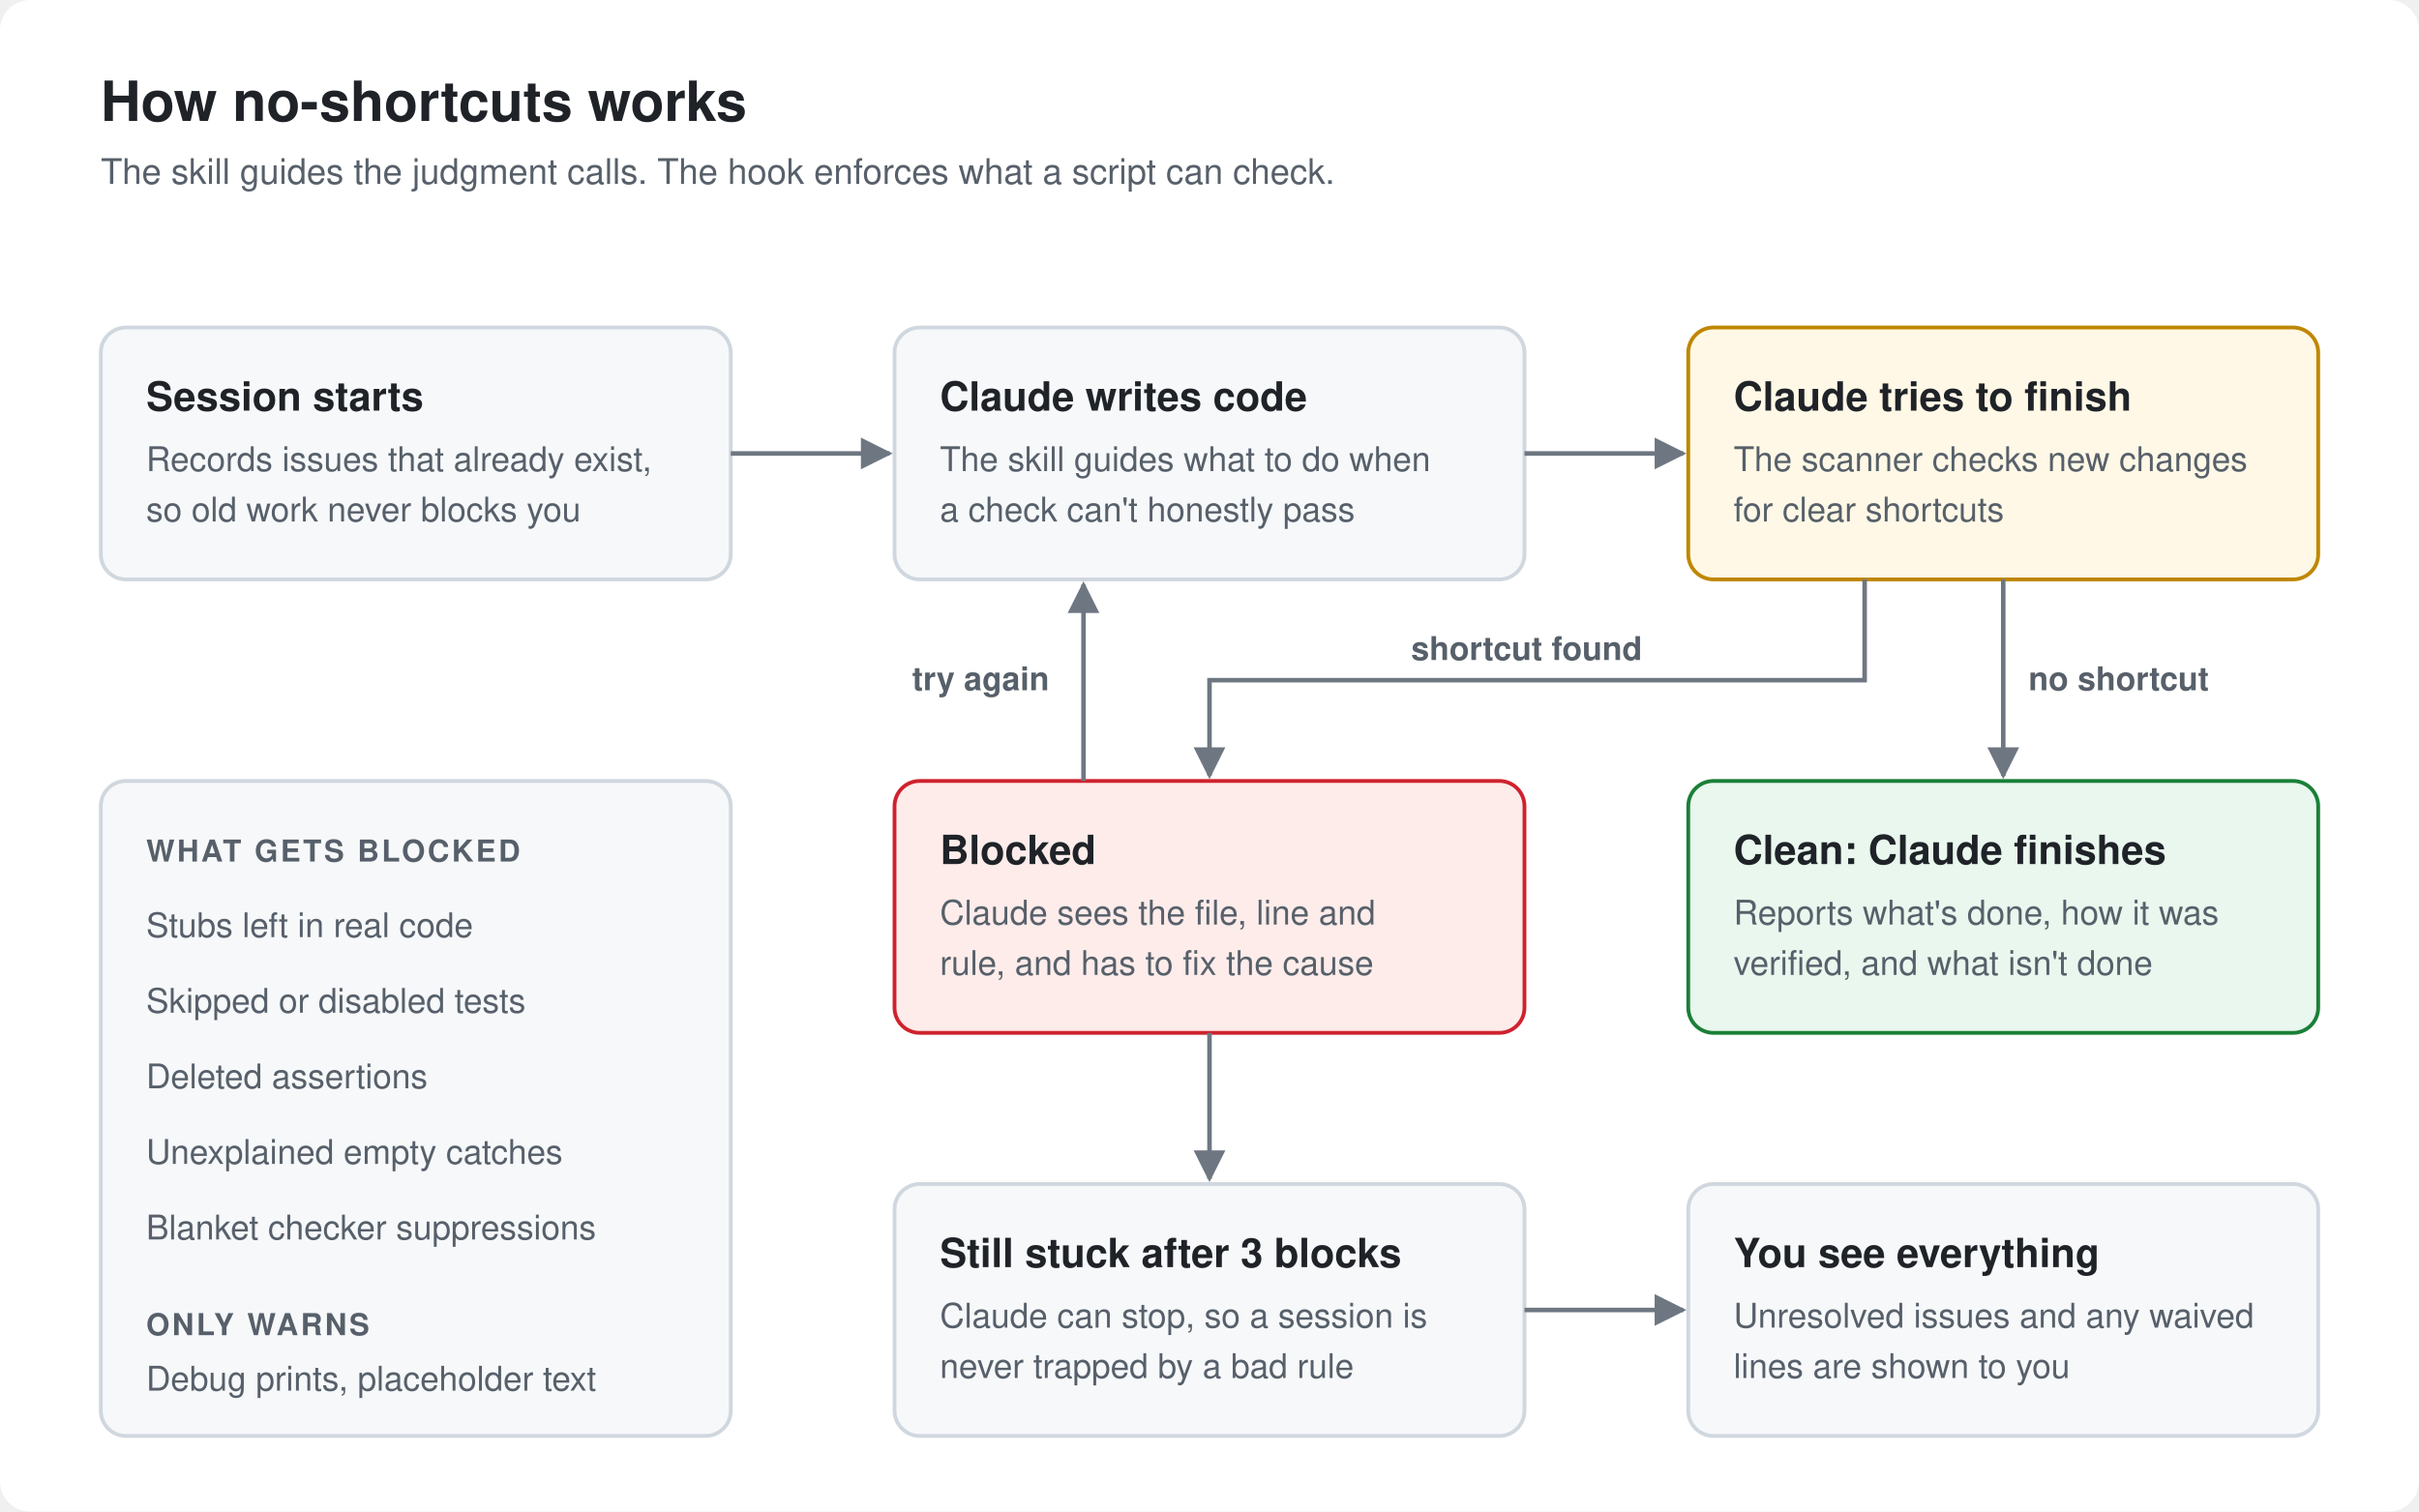
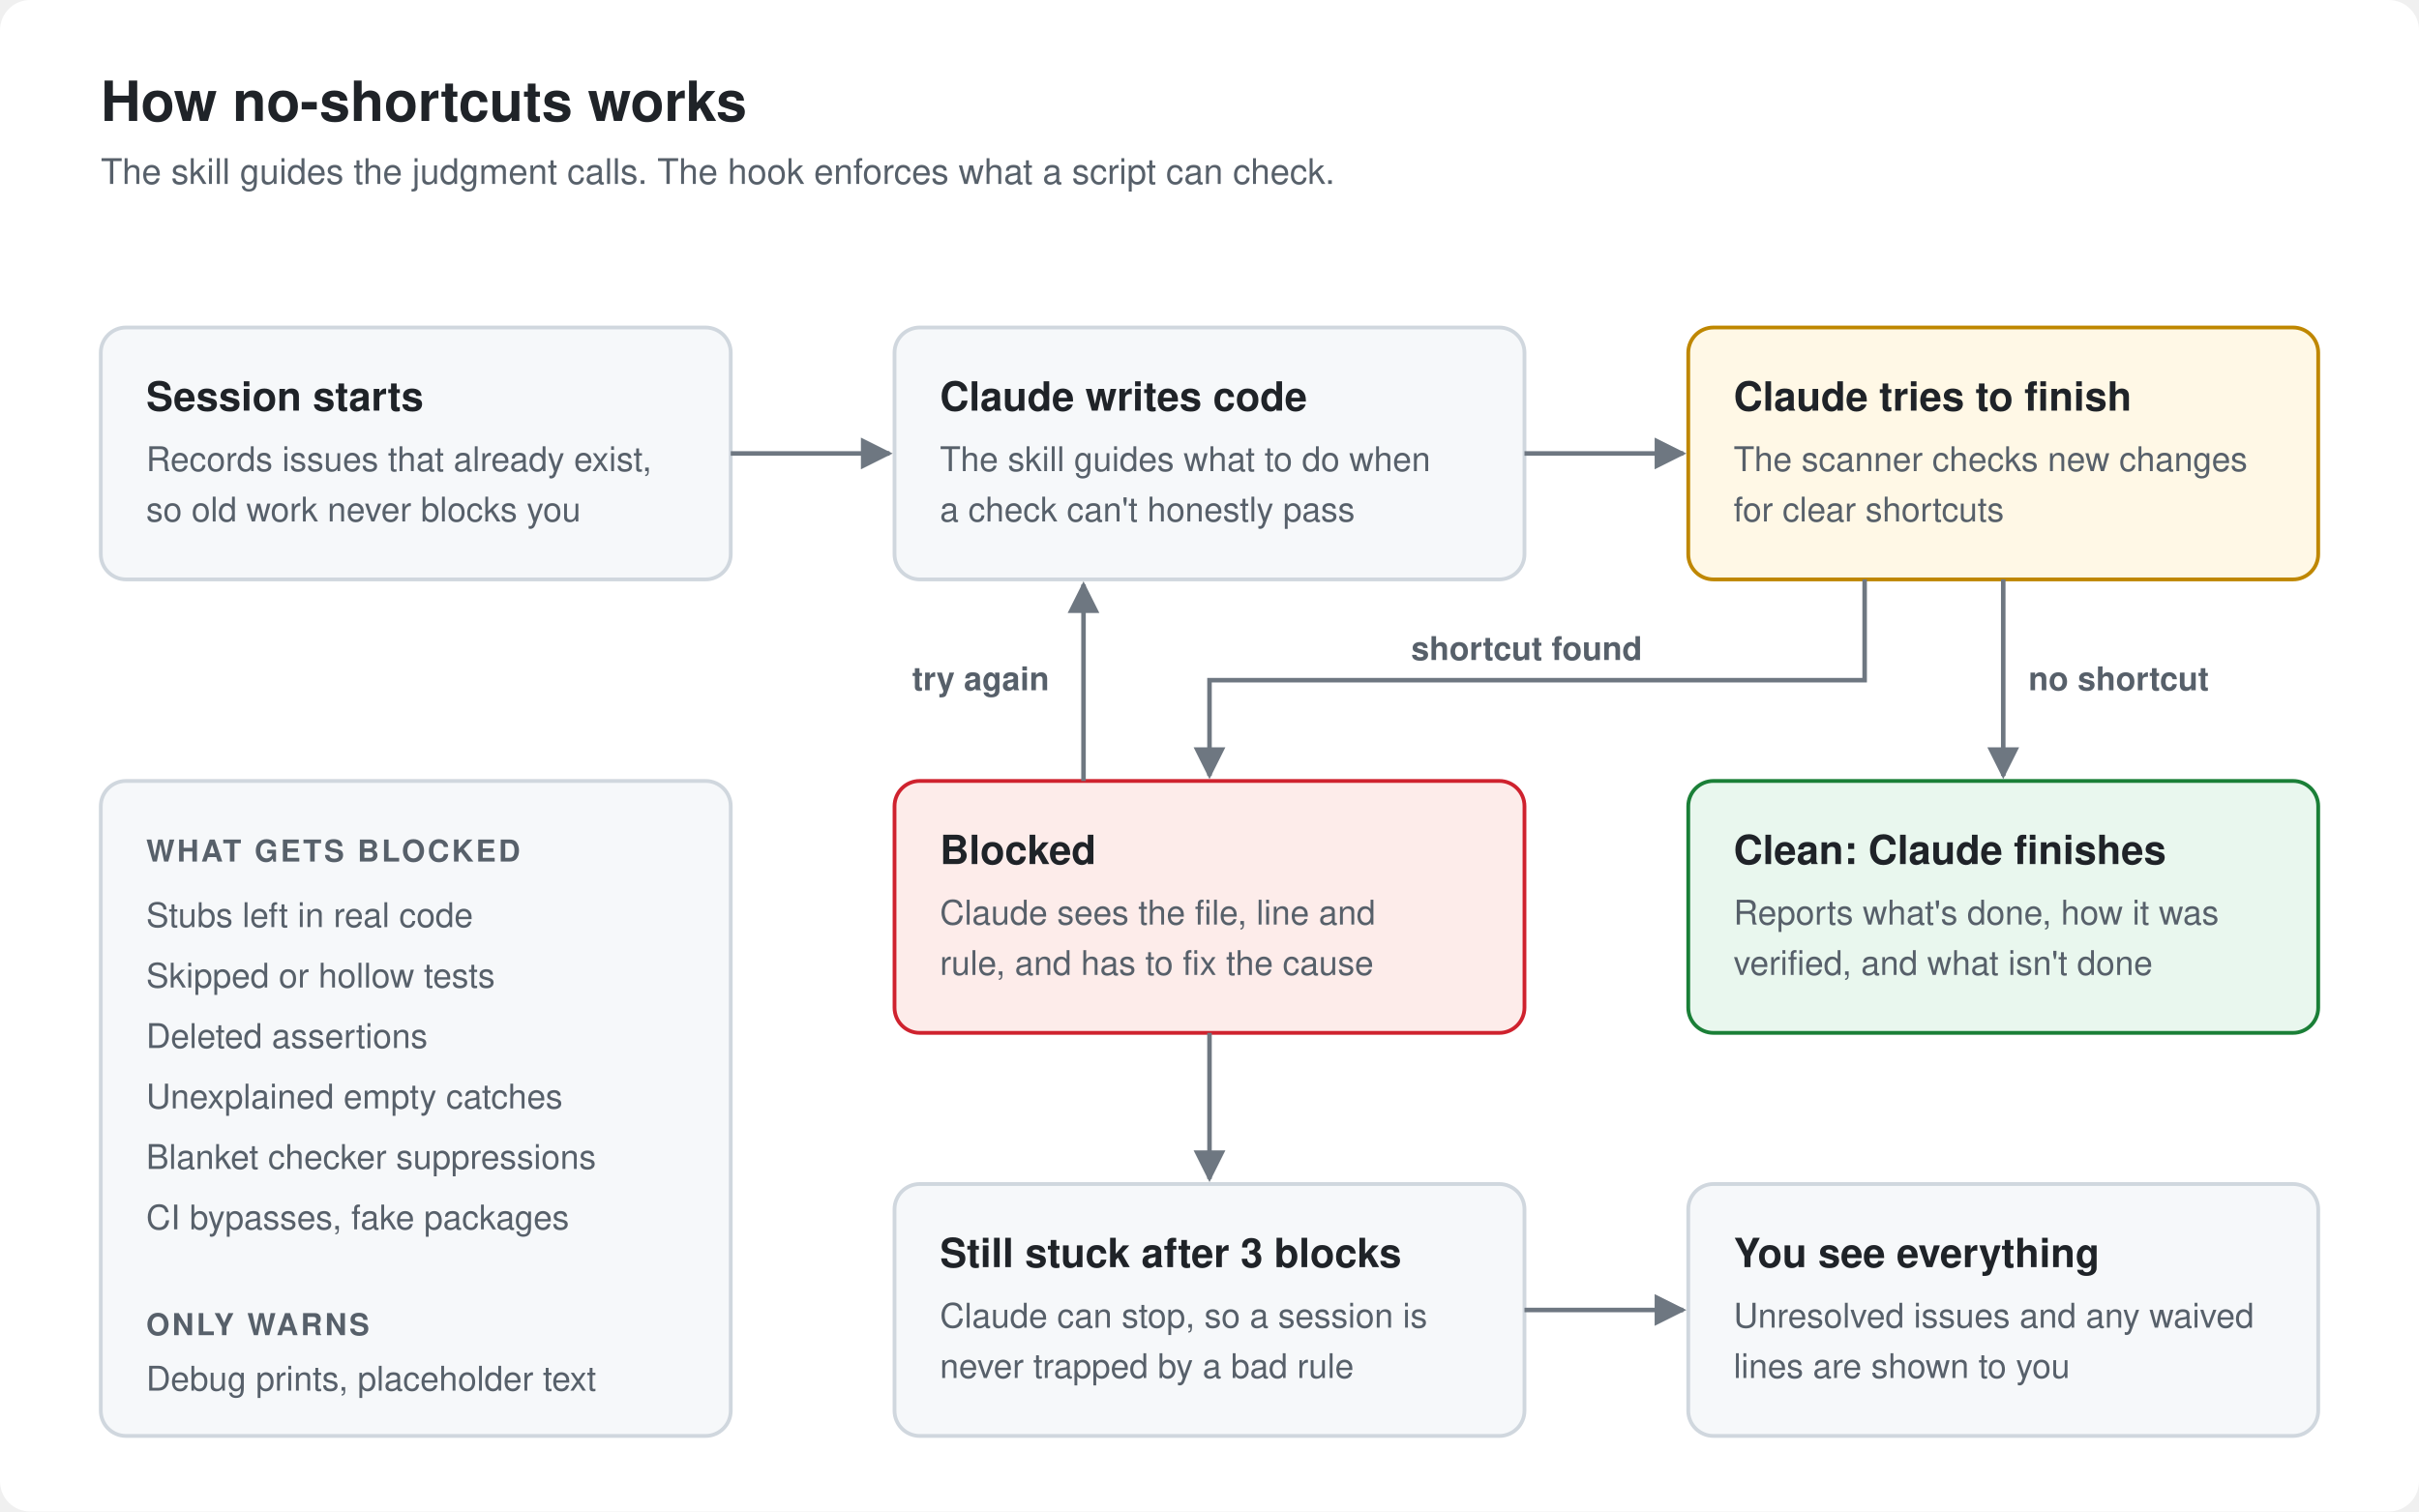
<svg xmlns="http://www.w3.org/2000/svg" viewBox="0 0 960 600" width="960" height="600" role="img" aria-labelledby="t d" font-family="-apple-system, 'Segoe UI', Helvetica, Arial, sans-serif">
  <style>
    .bg { fill: #ffffff; }
    .box { fill: #f6f8fa; stroke: #d0d7de; stroke-width: 1.5; }
    .scan { fill: #fff8e6; stroke: #bf8700; stroke-width: 1.5; }
    .good { fill: #e9f7ee; stroke: #1a7f37; stroke-width: 1.5; }
    .bad { fill: #fdecea; stroke: #cf222e; stroke-width: 1.5; }
    .h { fill: #1f2328; font-size: 16px; font-weight: 600; }
    .b { fill: #57606a; font-size: 13.5px; }
    .title { fill: #1f2328; font-size: 22px; font-weight: 700; }
    .sub { fill: #57606a; font-size: 14px; }
    .label { fill: #57606a; font-size: 13px; font-weight: 600; }
    .line { stroke: #6e7781; stroke-width: 1.8; fill: none; }
    .tip { fill: #6e7781; }
    .lane { fill: #57606a; font-size: 12px; font-weight: 700; letter-spacing: .08em; }
    @media (prefers-color-scheme: dark) {
      .bg { fill: #0d1117; }
      .box { fill: #161b22; stroke: #30363d; }
      .scan { fill: #2a2110; stroke: #bb8009; }
      .good { fill: #0f2a1a; stroke: #2ea043; }
      .bad { fill: #301416; stroke: #da3633; }
      .h, .title { fill: #e6edf3; }
      .b, .sub, .label, .lane { fill: #9198a1; }
      .line { stroke: #8b949e; }
      .tip { fill: #8b949e; }
    }
  </style>
  <defs>
    <marker id="a" viewBox="0 0 10 10" refX="9" refY="5" markerWidth="7" markerHeight="7" orient="auto">
      <path class="tip" d="M0 0 L10 5 L0 10 z" />
    </marker>
  </defs>
  <rect class="bg" width="960" height="600" rx="12" />
  <text class="title" x="40" y="48">How no-shortcuts works</text>
  <text class="sub" x="40" y="73">The skill guides the judgment calls. The hook enforces what a script can check.</text>
  <rect class="box" x="40" y="130" width="250" height="100" rx="10" />
  <text class="h" x="58" y="163">Session starts</text>
  <text class="b" x="58" y="187">Records issues that already exist,</text>
  <text class="b" x="58" y="207">so old work never blocks you</text>
  <rect class="box" x="355" y="130" width="250" height="100" rx="10" />
  <text class="h" x="373" y="163">Claude writes code</text>
  <text class="b" x="373" y="187">The skill guides what to do when</text>
  <text class="b" x="373" y="207">a check can't honestly pass</text>
  <rect class="scan" x="670" y="130" width="250" height="100" rx="10" />
  <text class="h" x="688" y="163">Claude tries to finish</text>
  <text class="b" x="688" y="187">The scanner checks new changes</text>
  <text class="b" x="688" y="207">for clear shortcuts</text>
  <path class="line" marker-end="url(#a)" d="M290 180 H353" />
  <path class="line" marker-end="url(#a)" d="M605 180 H668" />
  <rect class="box" x="40" y="310" width="250" height="260" rx="10" />
  <text class="lane" x="58" y="342">WHAT GETS BLOCKED</text>
-   <text class="b" x="58" y="372">Stubs left in real code</text>
-   <text class="b" x="58" y="402">Skipped or disabled tests</text>
-   <text class="b" x="58" y="432">Deleted assertions</text>
-   <text class="b" x="58" y="462">Unexplained empty catches</text>
-   <text class="b" x="58" y="492">Blanket checker suppressions</text>
+   <text class="b" x="58" y="368">Stubs left in real code</text>
+   <text class="b" x="58" y="392">Skipped or hollow tests</text>
+   <text class="b" x="58" y="416">Deleted assertions</text>
+   <text class="b" x="58" y="440">Unexplained empty catches</text>
+   <text class="b" x="58" y="464">Blanket checker suppressions</text>
+   <text class="b" x="58" y="488">CI bypasses, fake packages</text>
  <text class="lane" x="58" y="530">ONLY WARNS</text>
  <text class="b" x="58" y="552">Debug prints, placeholder text</text>
  <rect class="bad" x="355" y="310" width="250" height="100" rx="10" />
  <text class="h" x="373" y="343">Blocked</text>
  <text class="b" x="373" y="367">Claude sees the file, line and</text>
  <text class="b" x="373" y="387">rule, and has to fix the cause</text>
  <rect class="good" x="670" y="310" width="250" height="100" rx="10" />
  <text class="h" x="688" y="343">Clean: Claude finishes</text>
  <text class="b" x="688" y="367">Reports what's done, how it was</text>
  <text class="b" x="688" y="387">verified, and what isn't done</text>
  <path class="line" marker-end="url(#a)" d="M795 230 V308" />
  <text class="label" x="805" y="274">no shortcut</text>
  <path class="line" marker-end="url(#a)" d="M740 230 V270 H480 V308" />
  <text class="label" x="560" y="262">shortcut found</text>
  <path class="line" marker-end="url(#a)" d="M430 310 V232" />
  <text class="label" x="362" y="274">try again</text>
  <rect class="box" x="355" y="470" width="250" height="100" rx="10" />
  <text class="h" x="373" y="503">Still stuck after 3 blocks</text>
  <text class="b" x="373" y="527">Claude can stop, so a session is</text>
  <text class="b" x="373" y="547">never trapped by a bad rule</text>
  <rect class="box" x="670" y="470" width="250" height="100" rx="10" />
  <text class="h" x="688" y="503">You see everything</text>
  <text class="b" x="688" y="527">Unresolved issues and any waived</text>
  <text class="b" x="688" y="547">lines are shown to you</text>
  <path class="line" marker-end="url(#a)" d="M480 410 V468" />
  <path class="line" marker-end="url(#a)" d="M605 520 H668" />
</svg>
